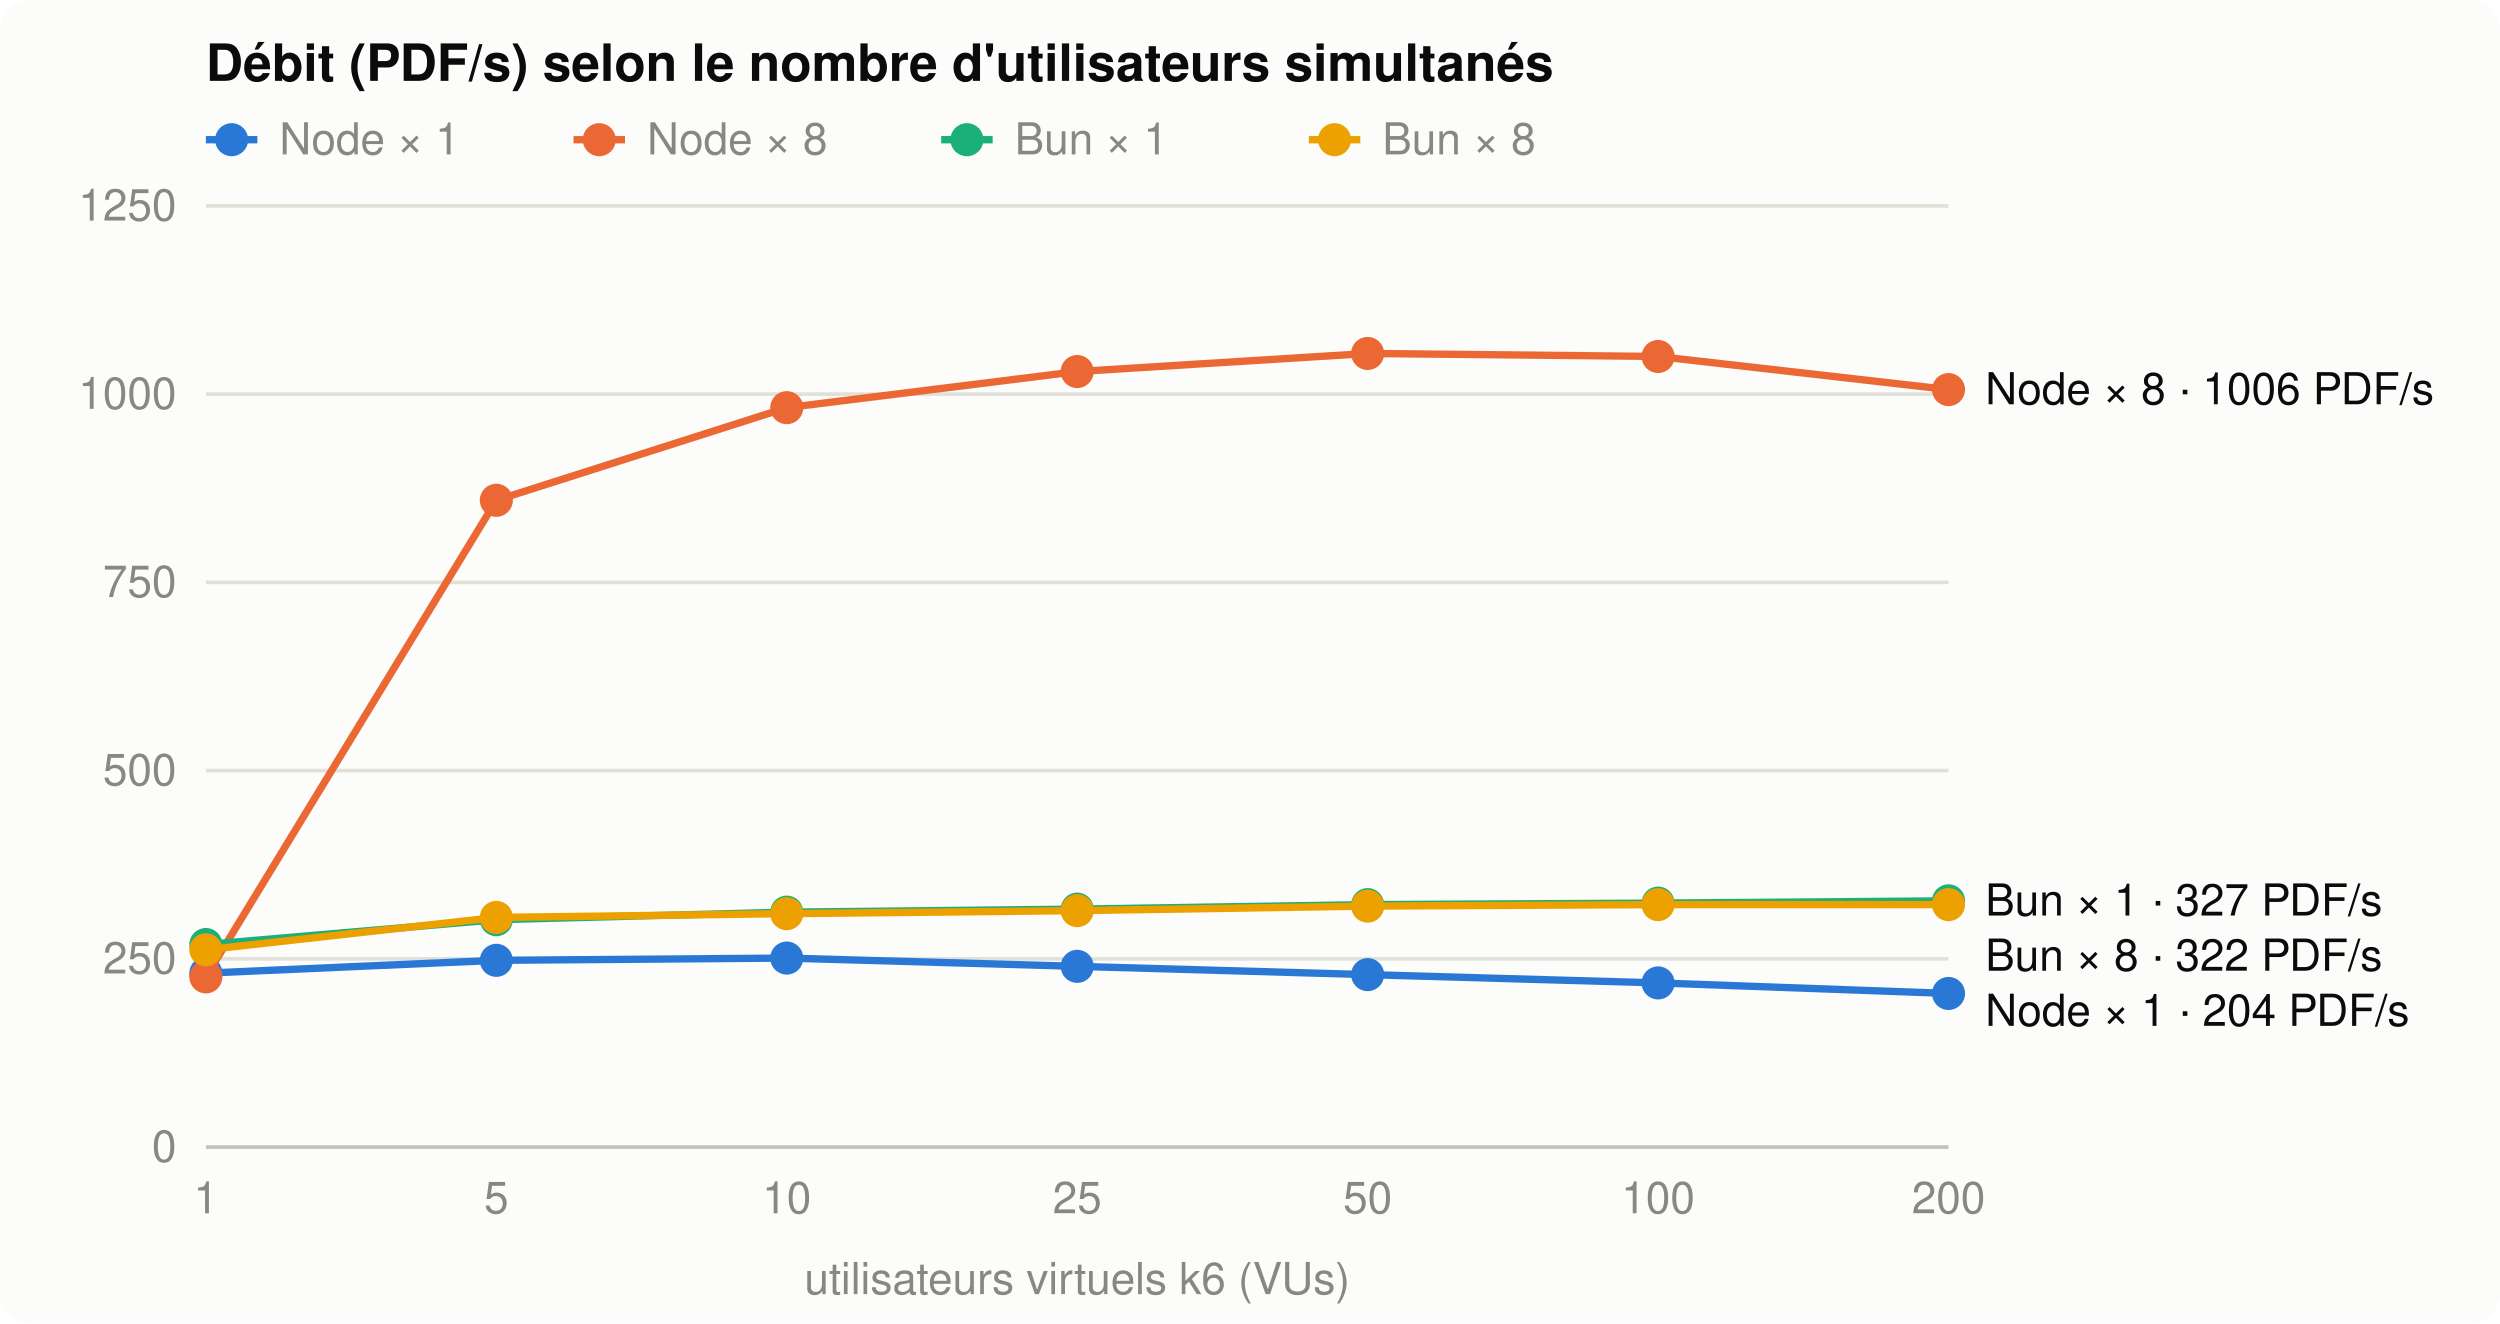
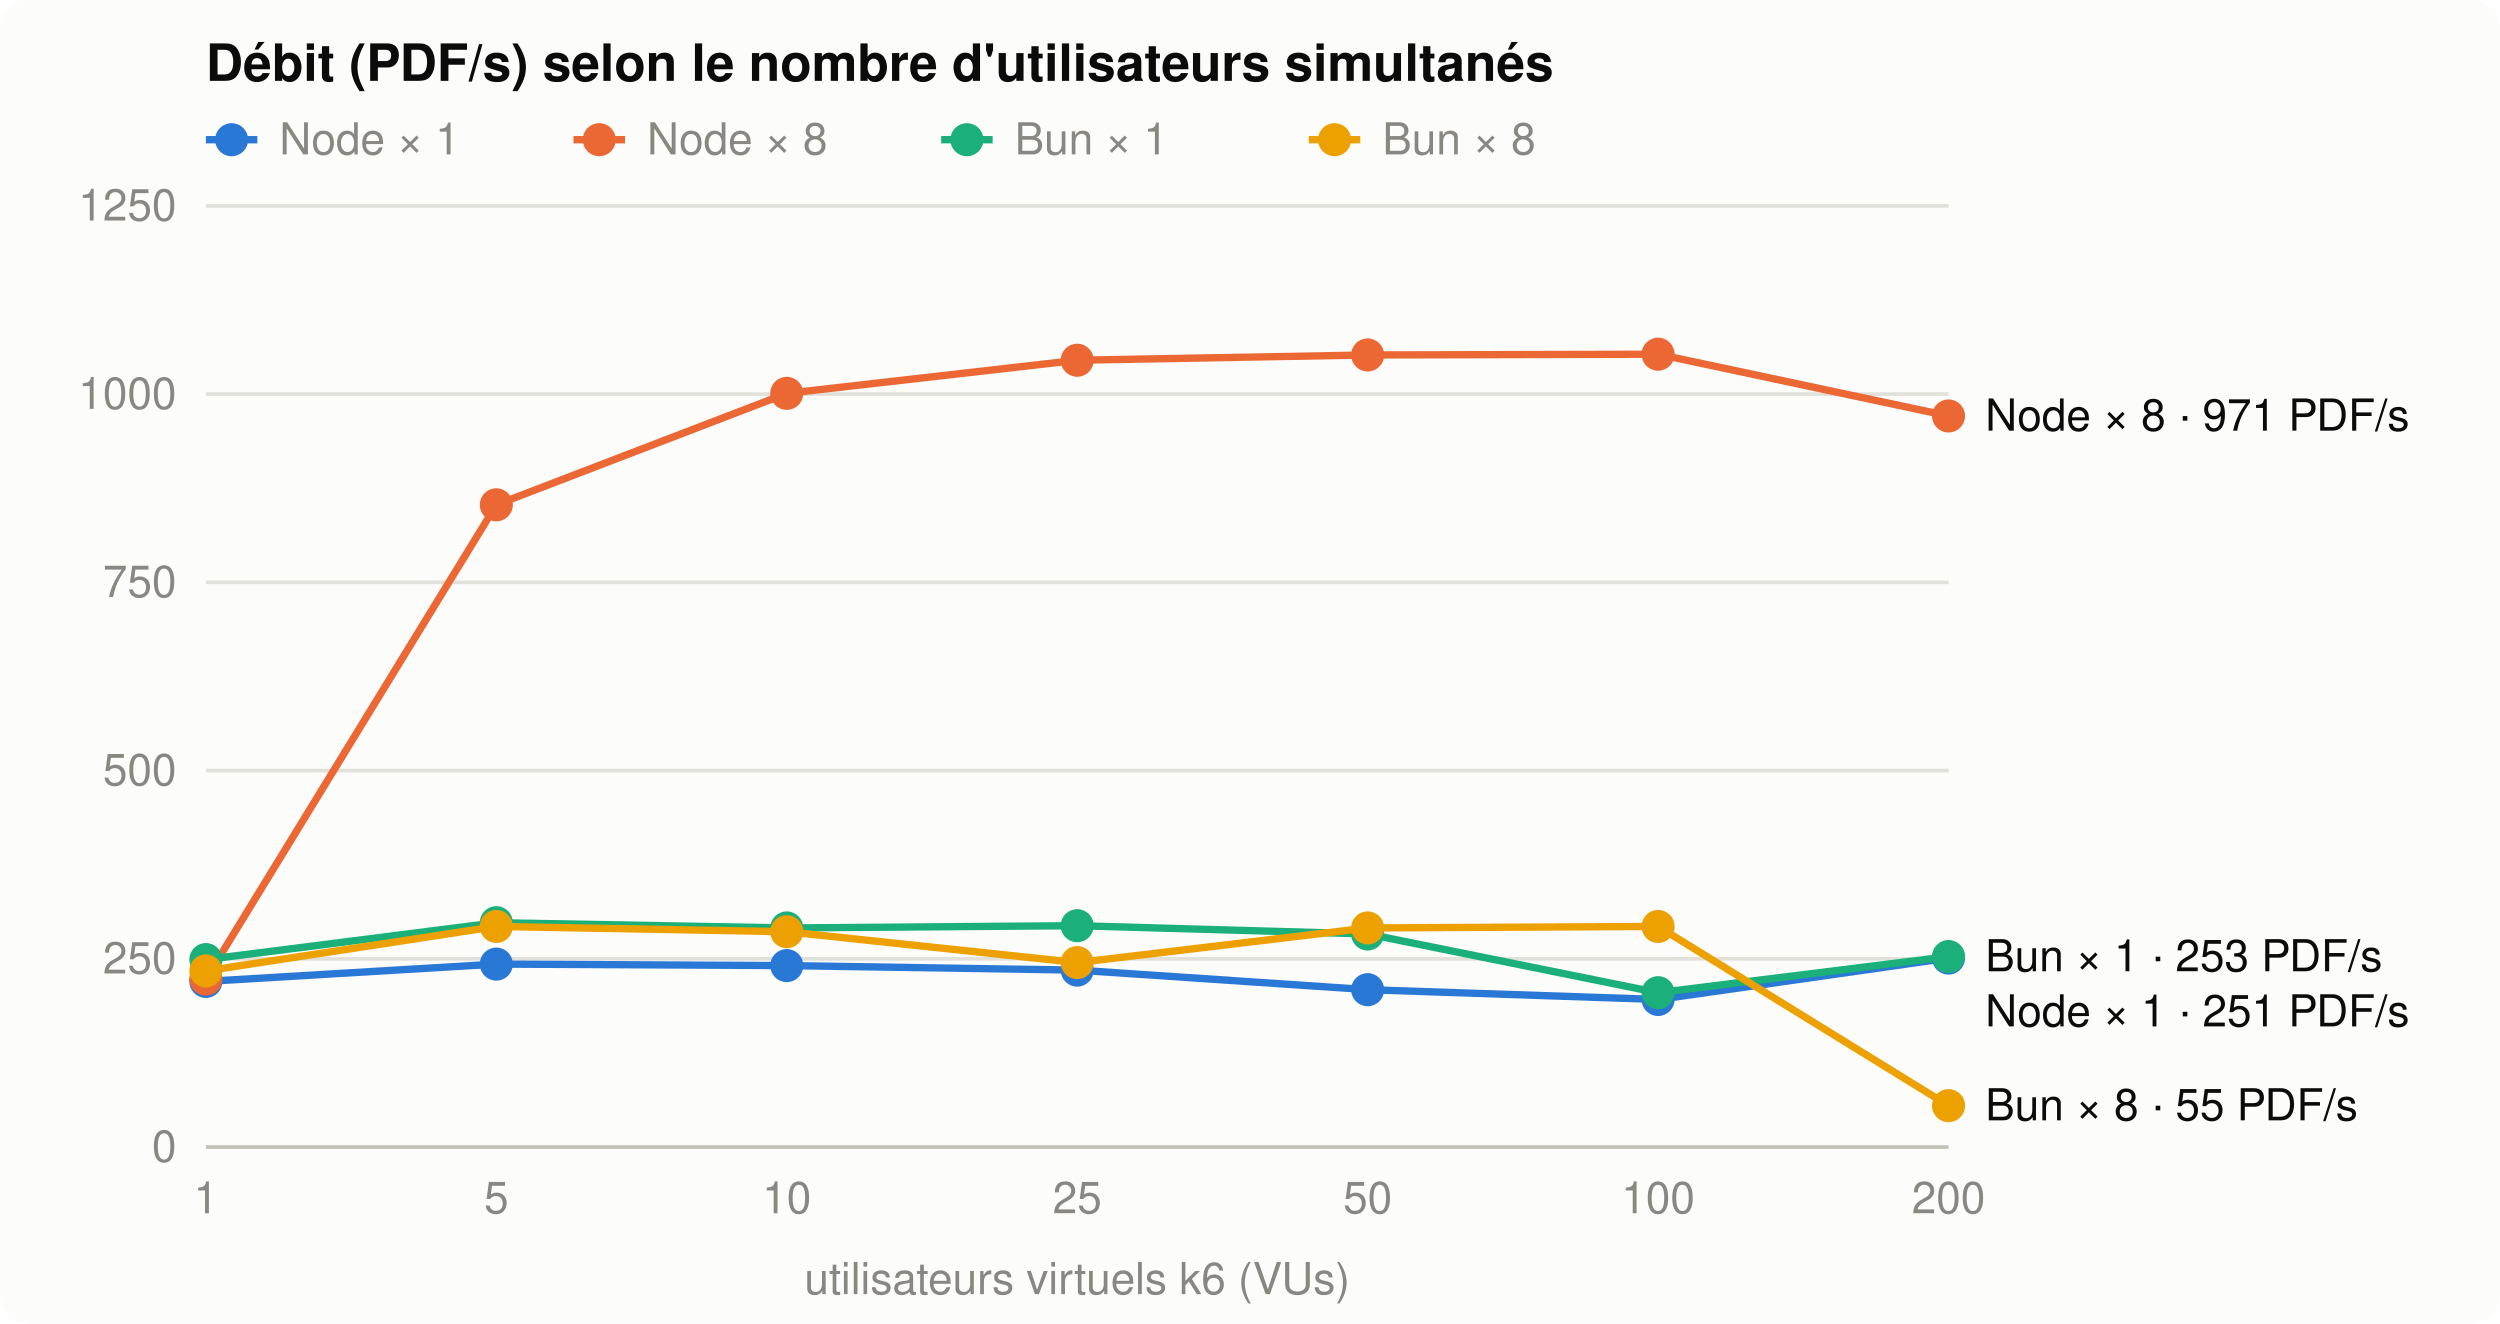
<svg xmlns="http://www.w3.org/2000/svg" viewBox="0 0 680 360" width="680" font-family="-apple-system, Segoe UI, Helvetica, sans-serif" font-size="12">
  <style>
  .bg{fill:#fcfcfb} .ink{fill:#0b0b0b} .muted{fill:#898781} .grid{stroke:#e1e0d9} .axis{stroke:#c3c2b7}
  .s1{stroke:#2a78d6;fill:#2a78d6} .s2{stroke:#eb6834;fill:#eb6834} .s3{stroke:#1baf7a;fill:#1baf7a} .s4{stroke:#eda100;fill:#eda100}
  @media (prefers-color-scheme: dark){
    .bg{fill:#1a1a19} .ink{fill:#f0efec} .grid{stroke:#2c2c2a} .axis{stroke:#383835}
    .s1{stroke:#3987e5;fill:#3987e5} .s2{stroke:#d95926;fill:#d95926} .s3{stroke:#199e70;fill:#199e70} .s4{stroke:#c98500;fill:#c98500}
  }
</style>
  <rect class="bg" width="680" height="360" rx="8" />
  <text class="ink" x="56" y="22" font-size="14" font-weight="600">Débit (PDF/s) selon le nombre d'utilisateurs simultanés</text>
  <g transform="translate(56,38)">
    <line class="s1" x1="0" x2="14" y1="0" y2="0" stroke-width="2" />
    <circle class="s1" cx="7" r="4" />
    <text class="muted" x="20" y="4">Node × 1</text>
  </g>
  <g transform="translate(156,38)">
    <line class="s2" x1="0" x2="14" y1="0" y2="0" stroke-width="2" />
    <circle class="s2" cx="7" r="4" />
    <text class="muted" x="20" y="4">Node × 8</text>
  </g>
  <g transform="translate(256,38)">
    <line class="s3" x1="0" x2="14" y1="0" y2="0" stroke-width="2" />
    <circle class="s3" cx="7" r="4" />
    <text class="muted" x="20" y="4">Bun × 1</text>
  </g>
  <g transform="translate(356,38)">
    <line class="s4" x1="0" x2="14" y1="0" y2="0" stroke-width="2" />
    <circle class="s4" cx="7" r="4" />
    <text class="muted" x="20" y="4">Bun × 8</text>
  </g>
  <line class="axis" x1="56" x2="530" y1="312" y2="312" />
  <text class="muted" x="48" y="316" text-anchor="end">0</text>
  <line class="grid" x1="56" x2="530" y1="260.8" y2="260.8" />
  <text class="muted" x="48" y="264.8" text-anchor="end">250</text>
  <line class="grid" x1="56" x2="530" y1="209.6" y2="209.6" />
  <text class="muted" x="48" y="213.6" text-anchor="end">500</text>
  <line class="grid" x1="56" x2="530" y1="158.4" y2="158.4" />
  <text class="muted" x="48" y="162.4" text-anchor="end">750</text>
  <line class="grid" x1="56" x2="530" y1="107.2" y2="107.2" />
  <text class="muted" x="48" y="111.2" text-anchor="end">1000</text>
  <line class="grid" x1="56" x2="530" y1="56" y2="56" />
  <text class="muted" x="48" y="60" text-anchor="end">1250</text>
  <text class="muted" x="56" y="330" text-anchor="middle">1</text>
  <text class="muted" x="135" y="330" text-anchor="middle">5</text>
  <text class="muted" x="214" y="330" text-anchor="middle">10</text>
  <text class="muted" x="293" y="330" text-anchor="middle">25</text>
  <text class="muted" x="372" y="330" text-anchor="middle">50</text>
  <text class="muted" x="451" y="330" text-anchor="middle">100</text>
  <text class="muted" x="530" y="330" text-anchor="middle">200</text>
  <text class="muted" x="293" y="352" text-anchor="middle">utilisateurs virtuels k6 (VUs)</text>
-   <polyline class="s1" style="fill:none" stroke-width="2" stroke-linejoin="round" points="56,264.691 135,261.21 214,260.595 293,262.848 372,265.101 451,267.354 530,270.221" />
-   <circle class="s1" cx="56" cy="264.691" r="4" />
-   <circle class="s1" cx="135" cy="261.21" r="4" />
-   <circle class="s1" cx="214" cy="260.595" r="4" />
-   <circle class="s1" cx="293" cy="262.848" r="4" />
-   <circle class="s1" cx="372" cy="265.101" r="4" />
-   <circle class="s1" cx="451" cy="267.354" r="4" />
-   <circle class="s1" cx="530" cy="270.221" r="4" />
-   <polyline class="s2" style="fill:none" stroke-width="2" stroke-linejoin="round" points="56,265.715 135,136.077 214,110.886 293,101.056 372,96.141 451,96.96 530,105.971" />
-   <circle class="s2" cx="56" cy="265.715" r="4" />
-   <circle class="s2" cx="135" cy="136.077" r="4" />
-   <circle class="s2" cx="214" cy="110.886" r="4" />
-   <circle class="s2" cx="293" cy="101.056" r="4" />
-   <circle class="s2" cx="372" cy="96.141" r="4" />
-   <circle class="s2" cx="451" cy="96.96" r="4" />
-   <circle class="s2" cx="530" cy="105.971" r="4" />
-   <polyline class="s3" style="fill:none" stroke-width="2" stroke-linejoin="round" points="56,256.909 135,250.15 214,248.102 293,247.283 372,246.054 451,245.645 530,245.03" />
-   <circle class="s3" cx="56" cy="256.909" r="4" />
-   <circle class="s3" cx="135" cy="250.15" r="4" />
-   <circle class="s3" cx="214" cy="248.102" r="4" />
-   <circle class="s3" cx="293" cy="247.283" r="4" />
-   <circle class="s3" cx="372" cy="246.054" r="4" />
-   <circle class="s3" cx="451" cy="245.645" r="4" />
-   <circle class="s3" cx="530" cy="245.03" r="4" />
-   <polyline class="s4" style="fill:none" stroke-width="2" stroke-linejoin="round" points="56,258.342 135,249.536 214,248.512 293,247.693 372,246.464 451,246.054 530,246.054" />
-   <circle class="s4" cx="56" cy="258.342" r="4" />
-   <circle class="s4" cx="135" cy="249.536" r="4" />
-   <circle class="s4" cx="214" cy="248.512" r="4" />
-   <circle class="s4" cx="293" cy="247.693" r="4" />
-   <circle class="s4" cx="372" cy="246.464" r="4" />
-   <circle class="s4" cx="451" cy="246.054" r="4" />
-   <circle class="s4" cx="530" cy="246.054" r="4" />
-   <text class="ink" x="540" y="109.971">Node × 8 · 1006 PDF/s</text>
-   <text class="ink" x="540" y="249.03">Bun × 1 · 327 PDF/s</text>
-   <text class="ink" x="540" y="264.03">Bun × 8 · 322 PDF/s</text>
-   <text class="ink" x="540" y="279.03">Node × 1 · 204 PDF/s</text>
+   <polyline class="s1" style="fill:none" stroke-width="2" stroke-linejoin="round" points="56,266.944 135,262.234 214,262.643 293,263.872 372,269.197 451,271.859 530,260.595" />
+   <circle class="s1" cx="56" cy="266.944" r="4" />
+   <circle class="s1" cx="135" cy="262.234" r="4" />
+   <circle class="s1" cx="214" cy="262.643" r="4" />
+   <circle class="s1" cx="293" cy="263.872" r="4" />
+   <circle class="s1" cx="372" cy="269.197" r="4" />
+   <circle class="s1" cx="451" cy="271.859" r="4" />
+   <circle class="s1" cx="530" cy="260.595" r="4" />
+   <polyline class="s2" style="fill:none" stroke-width="2" stroke-linejoin="round" points="56,266.33 135,137.306 214,106.995 293,97.984 372,96.55 451,96.346 530,113.139" />
+   <circle class="s2" cx="56" cy="266.33" r="4" />
+   <circle class="s2" cx="135" cy="137.306" r="4" />
+   <circle class="s2" cx="214" cy="106.995" r="4" />
+   <circle class="s2" cx="293" cy="97.984" r="4" />
+   <circle class="s2" cx="372" cy="96.55" r="4" />
+   <circle class="s2" cx="451" cy="96.346" r="4" />
+   <circle class="s2" cx="530" cy="113.139" r="4" />
+   <polyline class="s3" style="fill:none" stroke-width="2" stroke-linejoin="round" points="56,261.005 135,250.97 214,252.403 293,251.789 372,254.042 451,270.016 530,260.186" />
+   <circle class="s3" cx="56" cy="261.005" r="4" />
+   <circle class="s3" cx="135" cy="250.97" r="4" />
+   <circle class="s3" cx="214" cy="252.403" r="4" />
+   <circle class="s3" cx="293" cy="251.789" r="4" />
+   <circle class="s3" cx="372" cy="254.042" r="4" />
+   <circle class="s3" cx="451" cy="270.016" r="4" />
+   <circle class="s3" cx="530" cy="260.186" r="4" />
+   <polyline class="s4" style="fill:none" stroke-width="2" stroke-linejoin="round" points="56,264.077 135,251.994 214,253.427 293,261.824 372,252.403 451,251.994 530,300.736" />
+   <circle class="s4" cx="56" cy="264.077" r="4" />
+   <circle class="s4" cx="135" cy="251.994" r="4" />
+   <circle class="s4" cx="214" cy="253.427" r="4" />
+   <circle class="s4" cx="293" cy="261.824" r="4" />
+   <circle class="s4" cx="372" cy="252.403" r="4" />
+   <circle class="s4" cx="451" cy="251.994" r="4" />
+   <circle class="s4" cx="530" cy="300.736" r="4" />
+   <text class="ink" x="540" y="117.139">Node × 8 · 971 PDF/s</text>
+   <text class="ink" x="540" y="264.186">Bun × 1 · 253 PDF/s</text>
+   <text class="ink" x="540" y="279.186">Node × 1 · 251 PDF/s</text>
+   <text class="ink" x="540" y="304.736">Bun × 8 · 55 PDF/s</text>
</svg>
